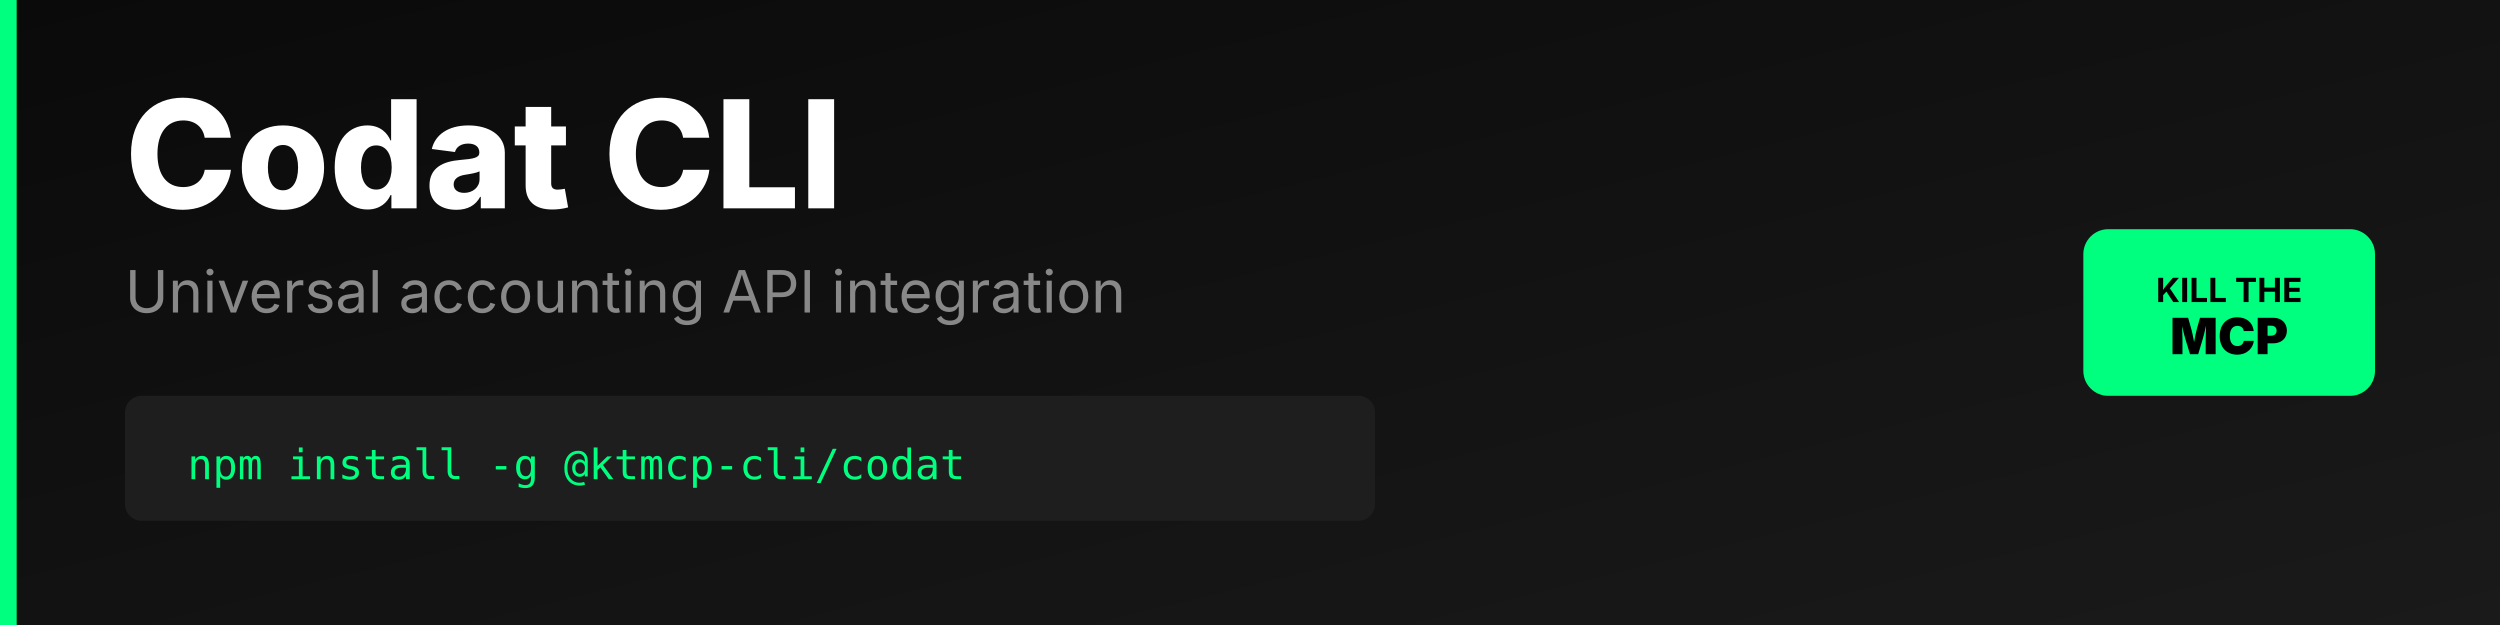
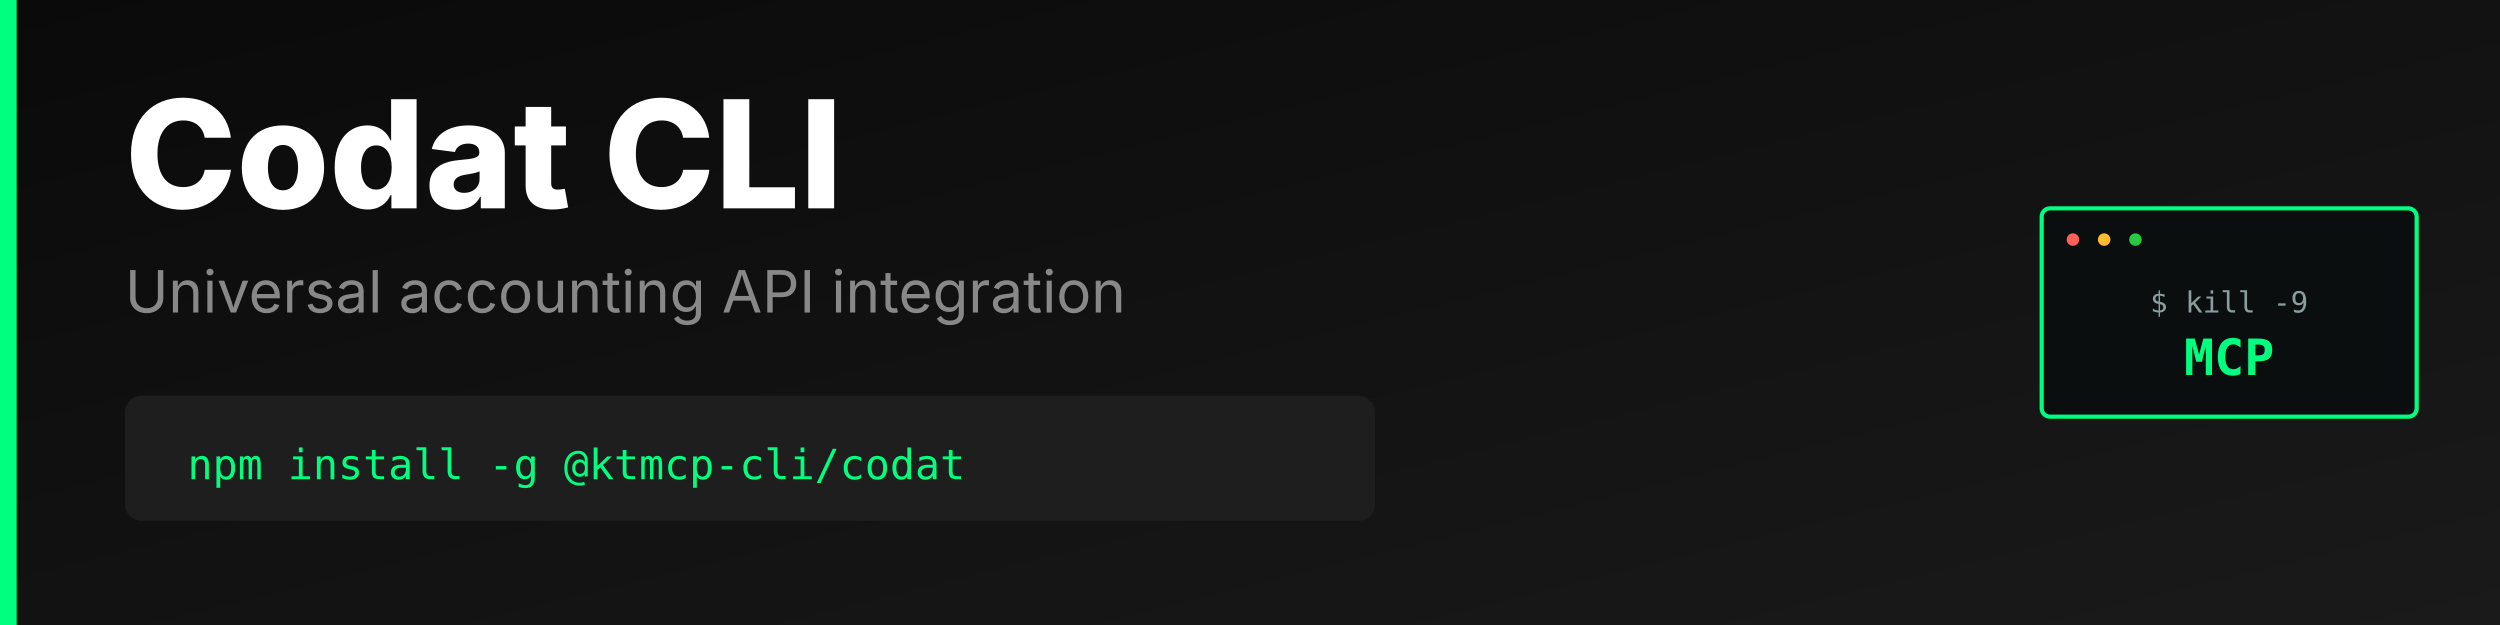
<svg xmlns="http://www.w3.org/2000/svg" width="1200" height="300">
  <defs>
    <linearGradient id="bg" x1="0%" y1="0%" x2="100%" y2="100%">
      <stop offset="0%" style="stop-color:#0a0a0a;stop-opacity:1" />
      <stop offset="100%" style="stop-color:#1a1a1a;stop-opacity:1" />
    </linearGradient>
  </defs>
  <rect width="1200" height="300" fill="url(#bg)" />
  <rect x="0" y="0" width="8" height="300" fill="#00ff7f" />
  <text x="60" y="100" font-family="system-ui, -apple-system, sans-serif" font-size="72" font-weight="800" fill="#ffffff">Codat CLI</text>
  <text x="60" y="150" font-family="system-ui, -apple-system, sans-serif" font-size="28" fill="#888888">Universal accounting API integration</text>
  <rect x="60" y="190" width="600" height="60" rx="8" fill="#1e1e1e" />
  <text x="90" y="230" font-family="monospace" font-size="20" fill="#00ff7f">npm install -g @ktmcp-cli/codat</text>
-   <rect x="1000" y="110" width="140" height="80" rx="12" fill="#00ff7f" />
-   <text x="1070" y="145" font-family="system-ui, -apple-system, sans-serif" font-size="16" font-weight="700" fill="#000" text-anchor="middle">KILL THE</text>
-   <text x="1070" y="170" font-family="system-ui, -apple-system, sans-serif" font-size="24" font-weight="900" fill="#000" text-anchor="middle">MCP</text>
+   <rect x="980" y="100" width="180" height="100" rx="4" fill="#0a0e0f" stroke="#00ff7f" stroke-width="2" />
+   <circle cx="995" cy="115" r="3" fill="#ff5f56" />
+   <circle cx="1010" cy="115" r="3" fill="#ffbd2e" />
+   <circle cx="1025" cy="115" r="3" fill="#27c93f" />
+   <text x="1070" y="150" font-family="monospace" font-size="14" fill="#8b9d9f" text-anchor="middle">$ kill -9</text>
+   <text x="1070" y="180" font-family="monospace" font-size="24" font-weight="900" fill="#00ff7f" text-anchor="middle">MCP</text>
</svg>
